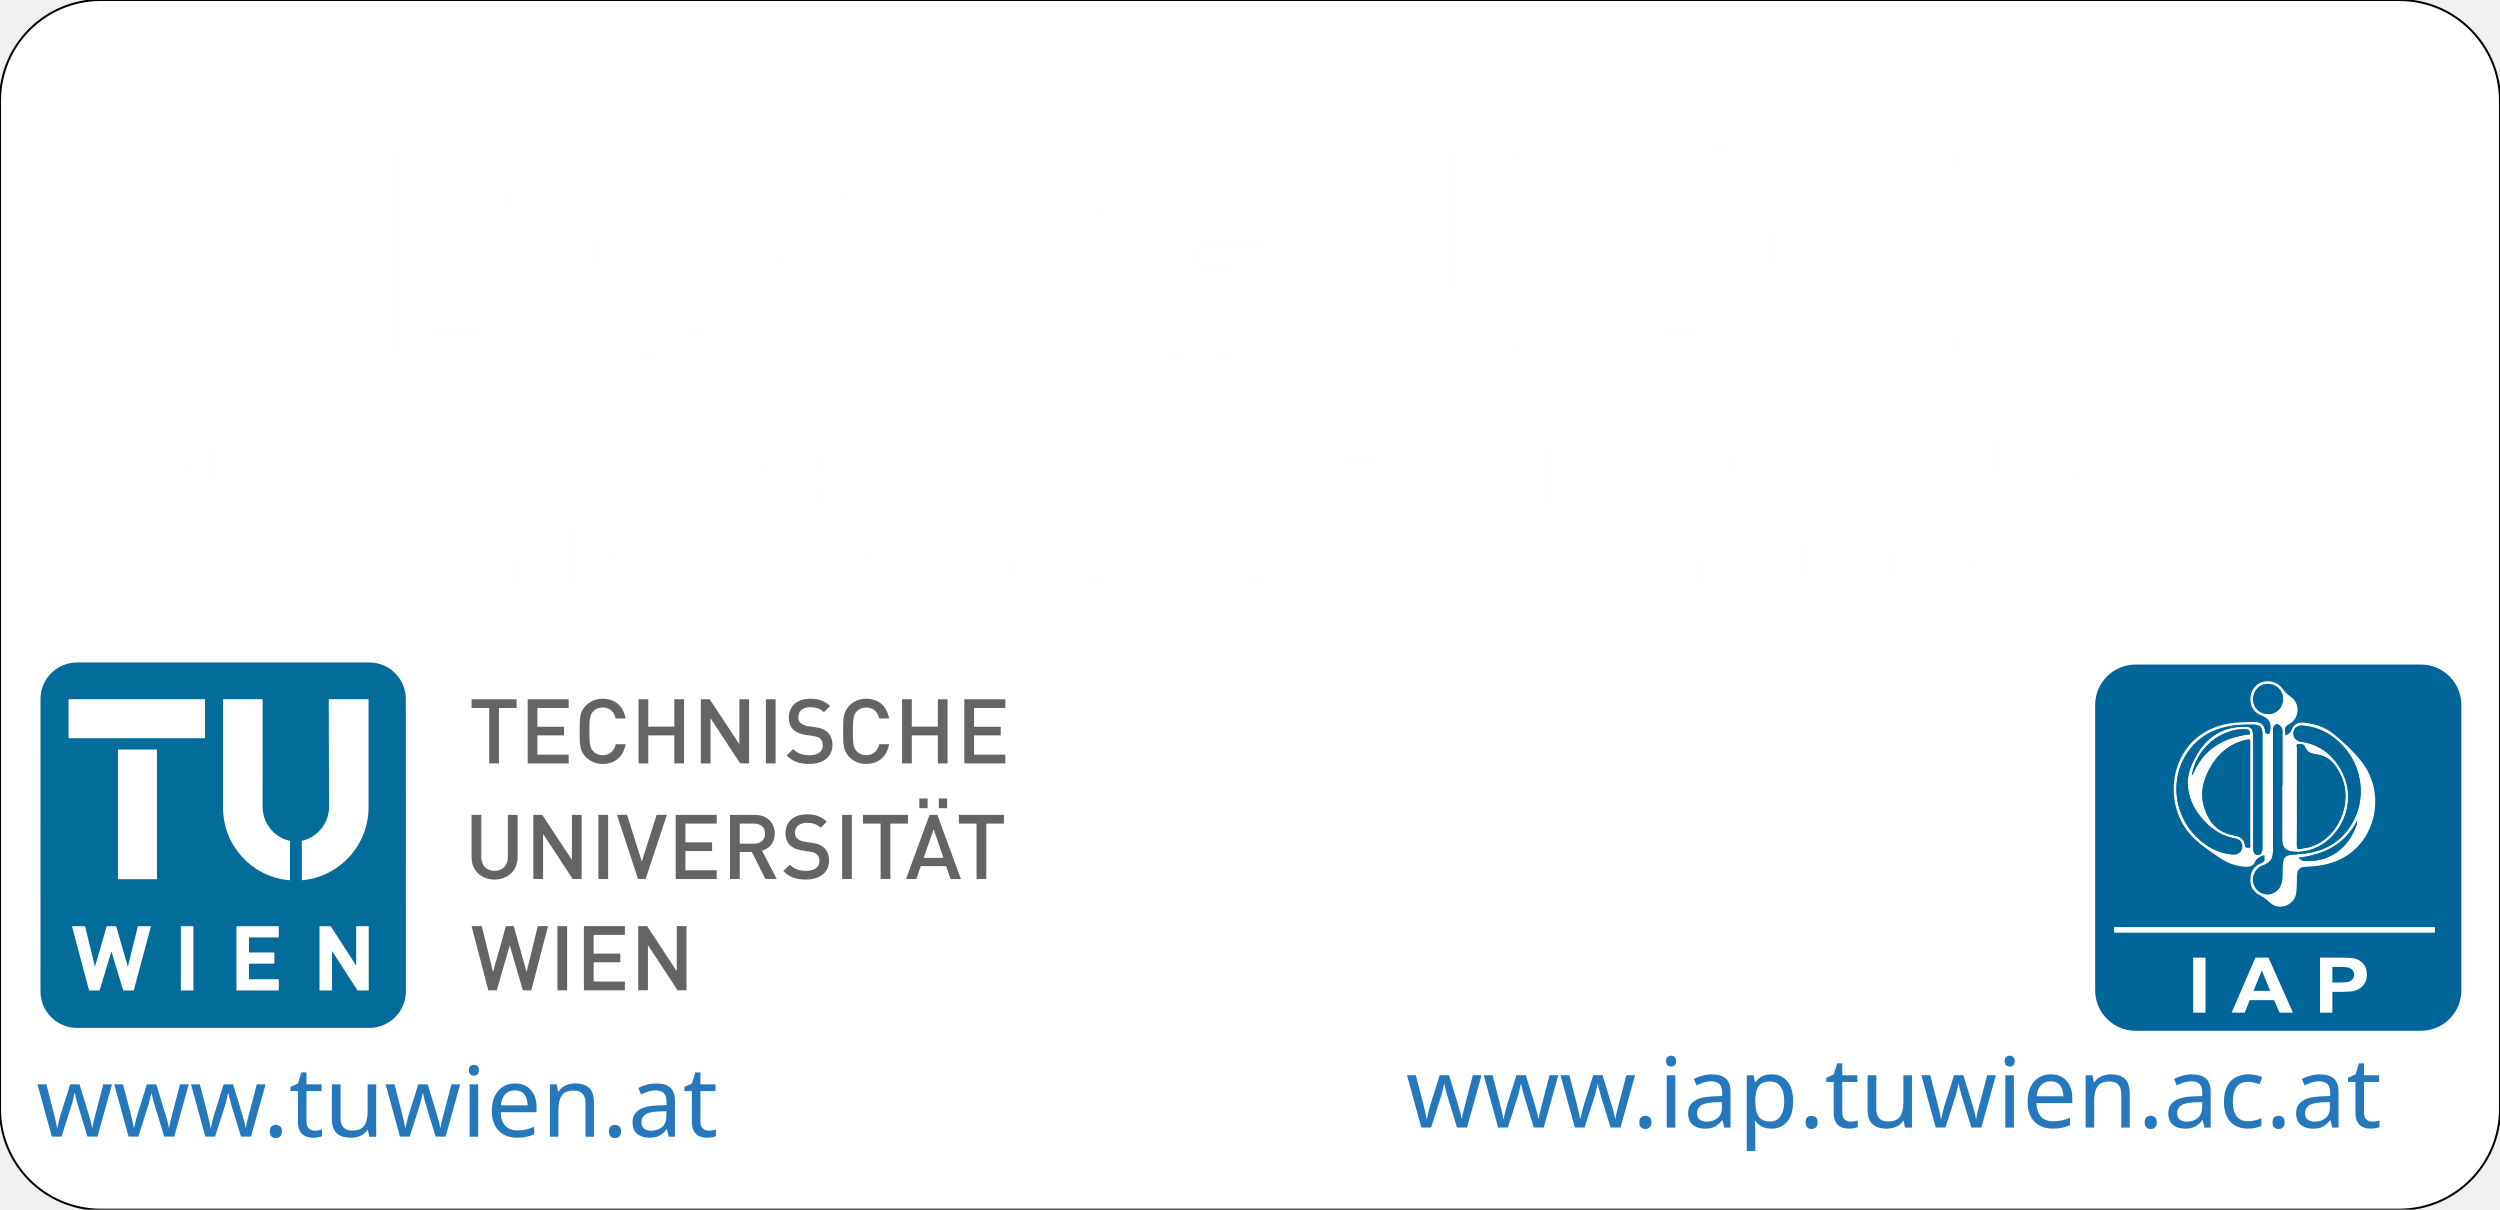
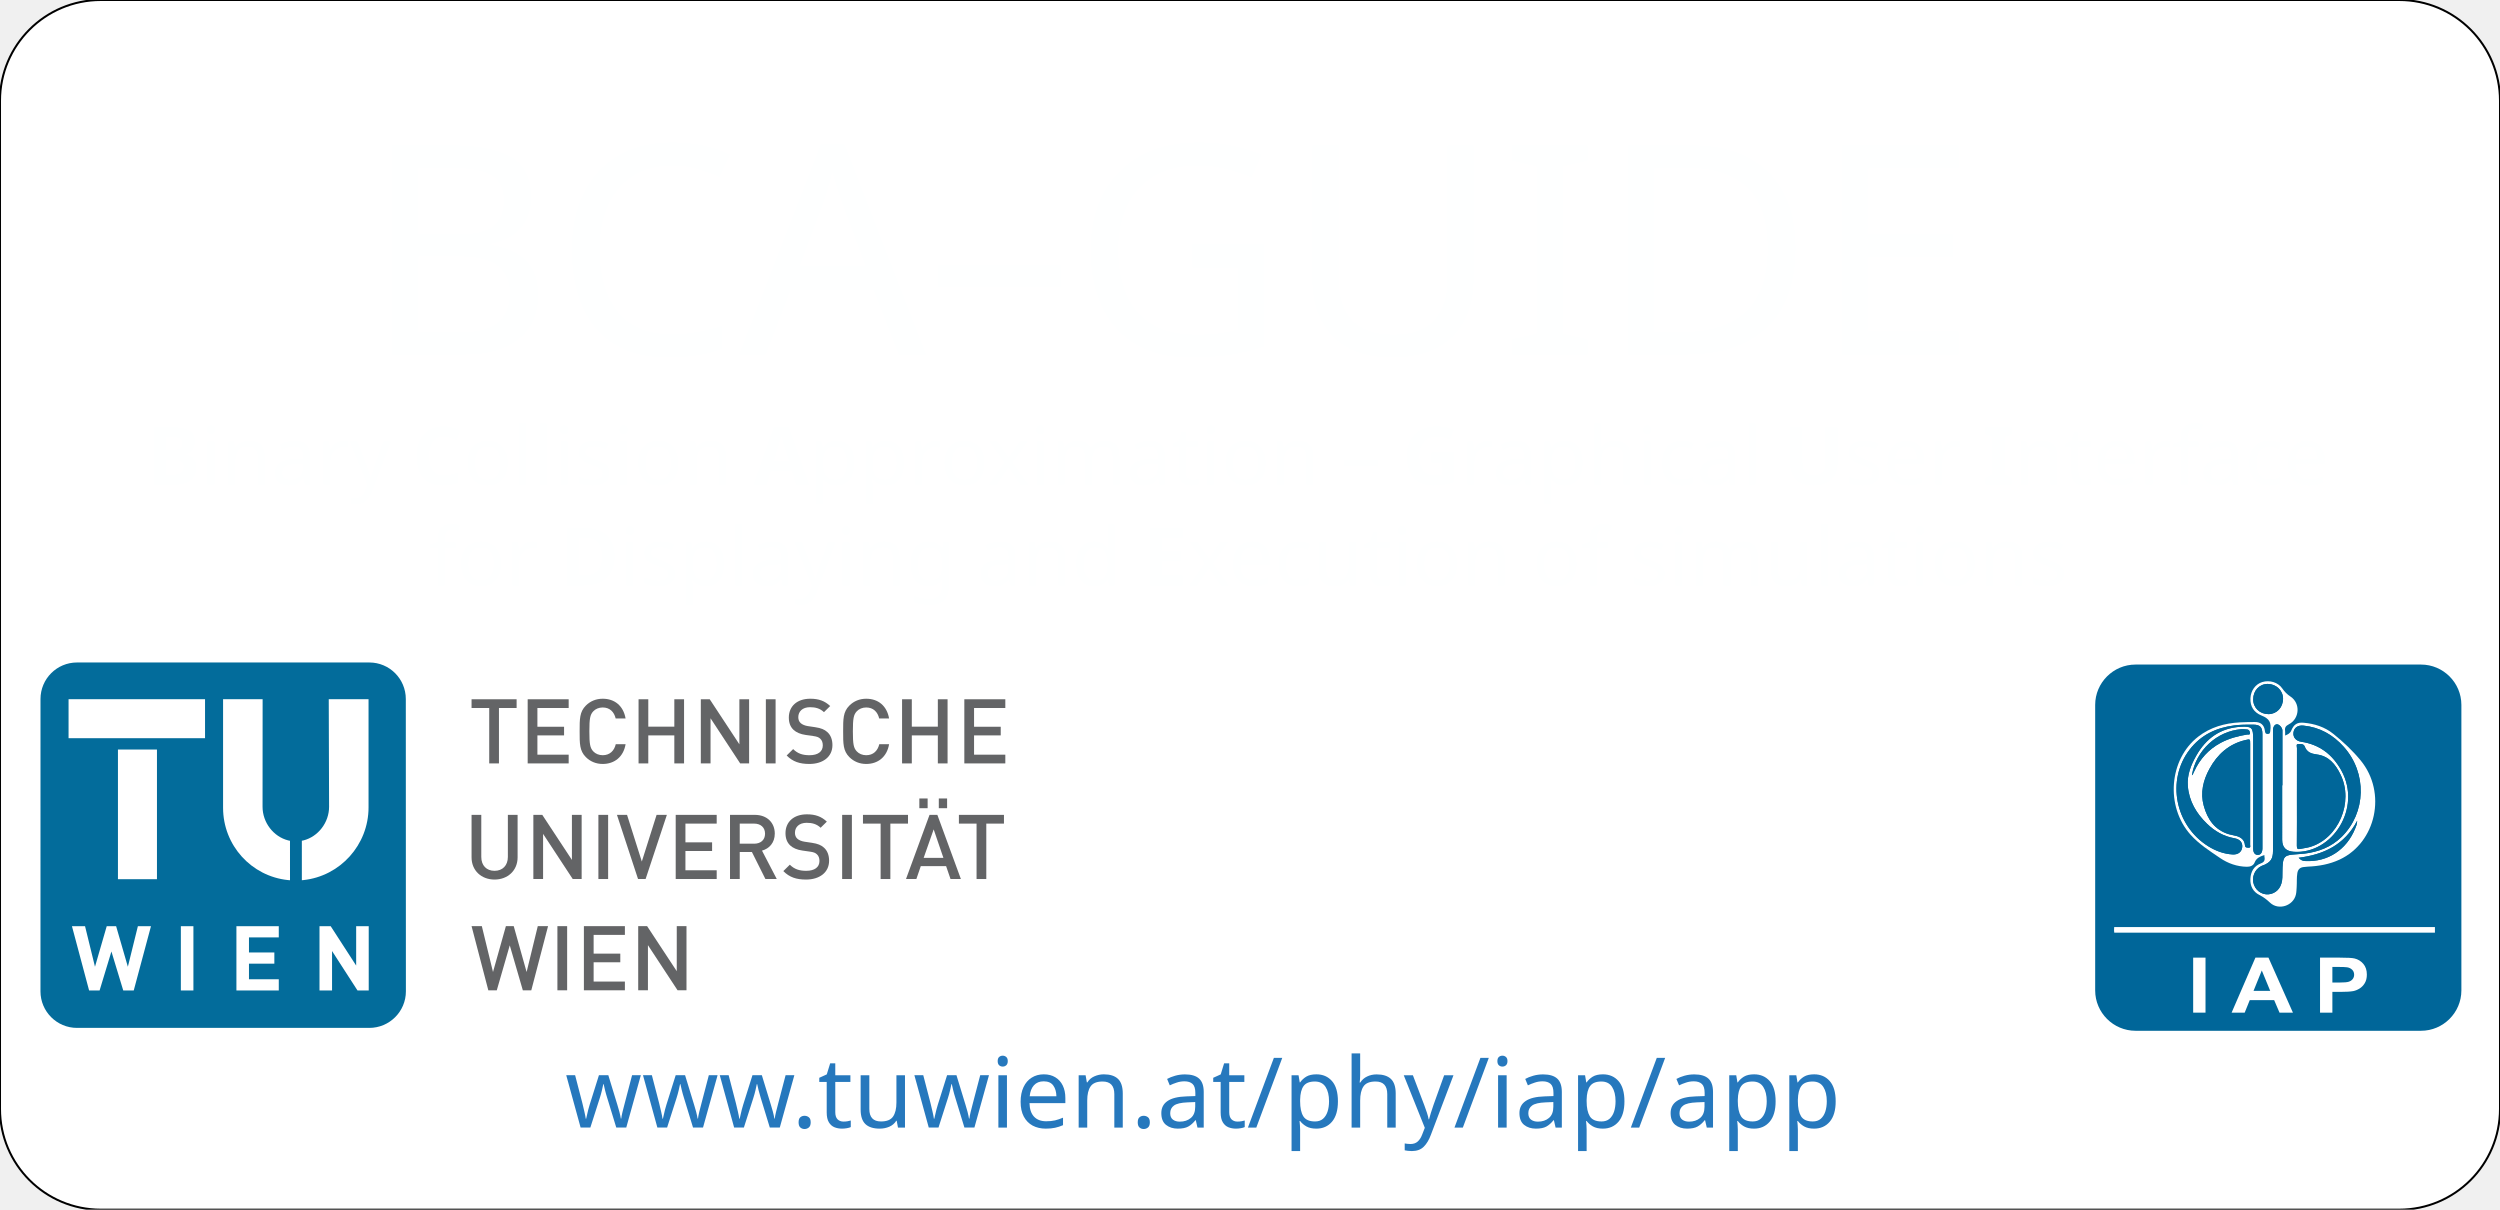
<svg xmlns="http://www.w3.org/2000/svg" xmlns:xlink="http://www.w3.org/1999/xlink" width="826.667" height="400" viewBox="0 0 218.722 105.833" version="1.1" id="svg5">
  <defs id="defs2">
    <rect x="-18.767" y="229.622" width="971.477" height="454.828" id="rect6992" />
    <rect x="769.454" y="592.822" width="22.699" height="110.199" id="rect19443" />
    <rect x="715.361" y="462.556" width="99.356" height="136.89" id="rect14781" />
    <linearGradient x1="0" y1="0" x2="1" y2="0" gradientUnits="userSpaceOnUse" gradientTransform="matrix(6.217606,316.5327,316.5327,-6.217606,307.058,0.2242669)" spreadMethod="pad" id="linearGradient852">
      <stop style="stop-opacity:1;stop-color:#ffffff" offset="0" id="stop844" />
      <stop style="stop-opacity:1;stop-color:#ffffff" offset="0.217" id="stop846" />
      <stop style="stop-opacity:1;stop-color:#006699" offset="0.778" id="stop848" />
      <stop style="stop-opacity:1;stop-color:#006699" offset="1" id="stop850" />
    </linearGradient>
    <clipPath clipPathUnits="userSpaceOnUse" id="clipPath862">
      <path d="M 0,300 H 620 V 0 H 0 Z" id="path860" />
    </clipPath>
    <clipPath clipPathUnits="userSpaceOnUse" id="clipPath876">
      <path d="m 10,44.974 h 255.642 v 90.821 H 10 Z" id="path874" />
    </clipPath>
    <clipPath clipPathUnits="userSpaceOnUse" id="clipPath984">
      <path d="m 264.59,44.369 h 90.82 v 90.82 h -90.82 z" id="path982" />
    </clipPath>
    <clipPath clipPathUnits="userSpaceOnUse" id="clipPath1082">
      <path d="m 389.312,46.545 h 220.687 v 87.072 H 389.312 Z" id="path1080" />
    </clipPath>
    <linearGradient xlink:href="#linearGradient852" id="linearGradient74793" gradientUnits="userSpaceOnUse" x1="312.927" y1="0.708" x2="312.927" y2="205.619" />
    <linearGradient xlink:href="#linearGradient852" id="linearGradient12729" gradientUnits="userSpaceOnUse" x1="312.927" y1="0.708" x2="312.927" y2="205.619" />
    <linearGradient xlink:href="#linearGradient852" id="linearGradient12731" gradientUnits="userSpaceOnUse" x1="312.927" y1="0.708" x2="312.927" y2="205.619" />
    <linearGradient xlink:href="#linearGradient852" id="linearGradient12733" gradientUnits="userSpaceOnUse" x1="312.927" y1="0.708" x2="312.927" y2="205.619" />
    <linearGradient xlink:href="#linearGradient852" id="linearGradient12735" gradientUnits="userSpaceOnUse" x1="312.927" y1="0.708" x2="312.927" y2="205.619" />
  </defs>
  <g id="layer1">
    <g id="g830" transform="matrix(0.3527778,0,0,-0.3527778,4.5474805e-5,105.8333)">
      <g id="g832" style="opacity:1;fill:url(#linearGradient74793);fill-opacity:1;stroke-width:1.001;stroke-miterlimit:4;stroke-dasharray:none">
        <g id="g834" style="fill:url(#linearGradient12735);fill-opacity:1;stroke-width:1.001;stroke-miterlimit:4;stroke-dasharray:none">
          <g id="g840" style="fill:url(#linearGradient12733);fill-opacity:1;stroke-width:1.001;stroke-miterlimit:4;stroke-dasharray:none">
            <g id="g842" style="fill:url(#linearGradient12731);fill-opacity:1;stroke-width:1.001;stroke-miterlimit:4;stroke-dasharray:none">
              <path d="M 25,300 C 11.193,300 0,288.807 0,275 V 275 25 C 0,11.193 11.193,0 25,0 v 0 h 570 c 13.807,0 25,11.193 25,25 v 0 250 c 0,13.807 -11.193,25 -25,25 v 0 z" style="fill:url(#linearGradient12729);fill-opacity:1;stroke:none;stroke-width:1.001;stroke-miterlimit:4;stroke-dasharray:none" id="path854" />
            </g>
          </g>
        </g>
      </g>
      <g id="g856">
        <g id="g858" clip-path="url(#clipPath862)">
          <g id="g864" transform="translate(595)">
            <path d="m 0,0 h -570 c -13.807,0 -25,11.193 -25,25 v 250 c 0,13.807 11.193,25 25,25 H 0 c 13.807,0 25,-11.193 25,-25 V 25 C 25,11.193 13.807,0 0,0 Z" style="fill:none;stroke:#000000;stroke-width:0.5;stroke-linecap:butt;stroke-linejoin:miter;stroke-miterlimit:10;stroke-dasharray:none;stroke-opacity:1" id="path866" />
          </g>
          <path d="M 96,52 H 14 v 82 h 82 z" style="fill:#ffffff;fill-opacity:1;fill-rule:nonzero;stroke:none" id="path868" />
        </g>
      </g>
      <g id="g870">
        <g id="g872" clip-path="url(#clipPath876)">
          <g id="g878" transform="translate(248.9807,95.7456)">
            <path d="M 0,0 V 2.168 H -11.173 V 0 h 4.379 V -13.742 H -4.38 V 0 Z" style="fill:#636466;fill-opacity:1;fill-rule:evenodd;stroke:none" id="path880" />
          </g>
          <g id="g882" transform="translate(238.2977,82.0042)">
            <path d="M 0,0 -5.831,15.909 H -7.775 L -13.608,0 h 2.571 l 1.094,3.195 h 6.279 L -2.57,0 Z m -4.334,5.251 h -4.893 l 2.479,7.061 z" style="fill:#636466;fill-opacity:1;fill-rule:evenodd;stroke:none" id="path884" />
          </g>
          <g id="g886" transform="translate(225.1858,95.7456)">
            <path d="M 0,0 V 2.168 H -11.172 V 0 h 4.38 v -13.742 h 2.414 V 0 Z" style="fill:#636466;fill-opacity:1;fill-rule:evenodd;stroke:none" id="path888" />
          </g>
          <path d="m 211.268,97.913 h -2.414 V 82.004 h 2.414 z" style="fill:#636466;fill-opacity:1;fill-rule:evenodd;stroke:none" id="path890" />
          <g id="g892" transform="translate(205.6151,86.5402)">
            <path d="m 0,0 c 0,1.363 -0.424,2.502 -1.295,3.262 -0.67,0.604 -1.497,0.96 -2.971,1.184 l -1.81,0.268 c -0.738,0.112 -1.386,0.38 -1.789,0.738 -0.424,0.38 -0.602,0.893 -0.602,1.475 0,1.407 1.027,2.479 2.904,2.479 1.341,0 2.481,-0.29 3.463,-1.228 l 1.541,1.518 c -1.362,1.274 -2.836,1.811 -4.936,1.811 -3.307,0 -5.318,-1.899 -5.318,-4.67 0,-1.296 0.38,-2.301 1.161,-3.039 0.693,-0.648 1.721,-1.095 3.017,-1.274 l 1.876,-0.268 c 0.939,-0.133 1.341,-0.29 1.744,-0.669 0.424,-0.38 0.626,-0.961 0.626,-1.654 0,-1.542 -1.208,-2.435 -3.285,-2.435 -1.631,0 -2.905,0.357 -4.066,1.519 l -1.609,-1.587 c 1.519,-1.541 3.239,-2.1 5.63,-2.1 C -2.389,-4.67 0,-2.927 0,0" style="fill:#636466;fill-opacity:1;fill-rule:evenodd;stroke:none" id="path894" />
          </g>
          <g id="g896" transform="translate(192.6375,82.0042)">
            <path d="m 0,0 -3.664,7.039 c 1.788,0.491 3.173,1.943 3.173,4.222 0,2.704 -1.922,4.648 -4.938,4.648 h -6.167 V 0 h 2.413 v 6.703 h 3.016 L -2.815,0 Z m -2.905,11.239 c 0,-1.564 -1.094,-2.48 -2.703,-2.48 h -3.575 v 4.983 h 3.575 c 1.609,0 2.703,-0.939 2.703,-2.503" style="fill:#636466;fill-opacity:1;fill-rule:evenodd;stroke:none" id="path898" />
          </g>
          <g id="g900" transform="translate(177.739,82.0042)">
            <path d="m 0,0 v 2.168 h -7.753 v 4.781 h 6.614 v 2.145 h -6.614 v 4.648 H 0 v 2.167 H -10.165 V 0 Z" style="fill:#636466;fill-opacity:1;fill-rule:evenodd;stroke:none" id="path902" />
          </g>
          <g id="g904" transform="translate(165.3834,97.9133)">
            <path d="M 0,0 H -2.548 L -6.212,-11.574 -9.876,0 h -2.503 l 5.229,-15.909 h 1.877 z" style="fill:#636466;fill-opacity:1;fill-rule:evenodd;stroke:none" id="path906" />
          </g>
          <path d="m 150.816,97.913 h -2.413 V 82.004 h 2.413 z" style="fill:#636466;fill-opacity:1;fill-rule:evenodd;stroke:none" id="path908" />
          <g id="g910" transform="translate(144.2481,82.0042)">
            <path d="M 0,0 V 15.909 H -2.413 V 4.737 l -7.351,11.172 h -2.212 V 0 h 2.413 V 11.194 L -2.212,0 Z" style="fill:#636466;fill-opacity:1;fill-rule:evenodd;stroke:none" id="path912" />
          </g>
          <g id="g914" transform="translate(128.3648,87.3671)">
            <path d="M 0,0 V 10.546 H -2.414 V 0.111 c 0,-2.122 -1.318,-3.441 -3.306,-3.441 -1.989,0 -3.285,1.319 -3.285,3.441 v 10.435 h -2.413 V 0 c 0,-3.285 2.458,-5.497 5.698,-5.497 C -2.481,-5.497 0,-3.285 0,0" style="fill:#636466;fill-opacity:1;fill-rule:evenodd;stroke:none" id="path916" />
          </g>
          <path d="m 230.052,101.979 h -2.055 v -2.413 h 2.055 z" style="fill:#636466;fill-opacity:1;fill-rule:evenodd;stroke:none" id="path918" />
          <path d="m 234.879,101.979 h -2.056 v -2.413 h 2.056 z" style="fill:#636466;fill-opacity:1;fill-rule:evenodd;stroke:none" id="path920" />
          <g id="g922" transform="translate(234.9969,110.6733)">
            <path d="M 0,0 V 15.909 H -2.413 V 9.116 H -8.87 v 6.793 h -2.414 V 0 h 2.414 v 6.949 h 6.457 V 0 Z" style="fill:#636466;fill-opacity:1;fill-rule:evenodd;stroke:none" id="path924" />
          </g>
          <g id="g926" transform="translate(220.4949,115.4324)">
            <path d="m 0,0 h -2.435 c -0.38,-1.608 -1.475,-2.725 -3.239,-2.725 -0.939,0 -1.789,0.356 -2.346,0.96 -0.783,0.849 -0.962,1.765 -0.962,4.96 0,3.195 0.179,4.111 0.962,4.961 0.557,0.603 1.407,0.96 2.346,0.96 1.764,0 2.837,-1.117 3.217,-2.726 H 0 c -0.557,3.173 -2.748,4.893 -5.674,4.893 -1.654,0 -3.084,-0.603 -4.179,-1.698 -1.564,-1.564 -1.542,-3.329 -1.542,-6.39 0,-3.061 -0.022,-4.826 1.542,-6.39 1.095,-1.095 2.525,-1.698 4.179,-1.698 2.881,0 5.138,1.72 5.674,4.893" style="fill:#636466;fill-opacity:1;fill-rule:evenodd;stroke:none" id="path928" />
          </g>
          <g id="g930" transform="translate(206.4432,115.2089)">
            <path d="m 0,0 c 0,1.363 -0.424,2.502 -1.296,3.262 -0.67,0.604 -1.497,0.961 -2.972,1.184 l -1.809,0.268 c -0.737,0.112 -1.386,0.38 -1.788,0.738 -0.424,0.38 -0.603,0.893 -0.603,1.475 0,1.407 1.028,2.479 2.904,2.479 1.342,0 2.481,-0.29 3.464,-1.228 l 1.542,1.519 c -1.364,1.274 -2.836,1.81 -4.938,1.81 -3.307,0 -5.318,-1.899 -5.318,-4.67 0,-1.295 0.379,-2.301 1.162,-3.039 0.692,-0.648 1.72,-1.094 3.017,-1.274 l 1.876,-0.267 c 0.939,-0.134 1.34,-0.291 1.743,-0.67 0.425,-0.38 0.625,-0.961 0.625,-1.654 0,-1.542 -1.206,-2.435 -3.284,-2.435 -1.631,0 -2.905,0.357 -4.067,1.519 L -11.35,-2.57 c 1.518,-1.541 3.24,-2.1 5.63,-2.1 C -2.391,-4.67 0,-2.927 0,0" style="fill:#636466;fill-opacity:1;fill-rule:evenodd;stroke:none" id="path932" />
          </g>
          <path d="m 192.346,126.582 h -2.413 v -15.909 h 2.413 z" style="fill:#636466;fill-opacity:1;fill-rule:evenodd;stroke:none" id="path934" />
          <g id="g936" transform="translate(185.7783,110.6733)">
            <path d="M 0,0 V 15.909 H -2.413 V 4.737 l -7.352,11.172 h -2.211 V 0 h 2.412 V 11.194 L -2.212,0 Z" style="fill:#636466;fill-opacity:1;fill-rule:evenodd;stroke:none" id="path938" />
          </g>
          <g id="g940" transform="translate(169.6458,110.6733)">
            <path d="M 0,0 V 15.909 H -2.413 V 9.116 H -8.87 v 6.793 h -2.413 V 0 h 2.413 v 6.949 h 6.457 V 0 Z" style="fill:#636466;fill-opacity:1;fill-rule:evenodd;stroke:none" id="path942" />
          </g>
          <g id="g944" transform="translate(155.1449,115.4324)">
            <path d="m 0,0 h -2.436 c -0.379,-1.608 -1.474,-2.725 -3.239,-2.725 -0.938,0 -1.788,0.356 -2.346,0.96 -0.783,0.849 -0.961,1.765 -0.961,4.96 0,3.195 0.178,4.111 0.961,4.961 0.558,0.603 1.408,0.96 2.346,0.96 1.765,0 2.837,-1.117 3.217,-2.726 H 0 c -0.559,3.173 -2.748,4.893 -5.675,4.893 -1.654,0 -3.084,-0.603 -4.178,-1.698 -1.565,-1.564 -1.542,-3.329 -1.542,-6.39 0,-3.061 -0.023,-4.826 1.542,-6.39 1.094,-1.095 2.524,-1.698 4.178,-1.698 2.882,0 5.139,1.72 5.675,4.893" style="fill:#636466;fill-opacity:1;fill-rule:evenodd;stroke:none" id="path946" />
          </g>
          <g id="g948" transform="translate(141.0291,110.6733)">
            <path d="m 0,0 v 2.168 h -7.754 v 4.781 h 6.614 v 2.144 h -6.614 v 4.648 H 0 v 2.168 H -10.166 V 0 Z" style="fill:#636466;fill-opacity:1;fill-rule:evenodd;stroke:none" id="path950" />
          </g>
          <g id="g952" transform="translate(128.1186,124.4144)">
            <path d="M 0,0 V 2.168 H -11.172 V 0 h 4.38 v -13.741 h 2.413 V 0 Z" style="fill:#636466;fill-opacity:1;fill-rule:evenodd;stroke:none" id="path954" />
          </g>
          <g id="g956" transform="translate(249.3186,110.6733)">
            <path d="m 0,0 v 2.168 h -7.752 v 4.781 h 6.613 v 2.144 h -6.613 v 4.648 H 0 v 2.168 H -10.165 V 0 Z" style="fill:#636466;fill-opacity:1;fill-rule:evenodd;stroke:none" id="path958" />
          </g>
          <g id="g960" transform="translate(135.9169,70.3152)">
            <path d="M 0,0 H -2.548 L -5.318,-11.373 -8.513,0 h -1.944 L -13.652,-11.373 -16.423,0 h -2.547 l 4.156,-15.909 h 2.1 l 3.218,11.149 3.24,-11.149 h 2.1 z" style="fill:#636466;fill-opacity:1;fill-rule:evenodd;stroke:none" id="path962" />
          </g>
          <g id="g964" transform="translate(170.2491,54.4063)">
            <path d="M 0,0 V 15.909 H -2.413 V 4.737 l -7.35,11.172 h -2.212 V 0 h 2.413 V 11.194 L -2.211,0 Z" style="fill:#636466;fill-opacity:1;fill-rule:evenodd;stroke:none" id="path966" />
          </g>
          <g id="g968" transform="translate(154.9727,54.4063)">
            <path d="m 0,0 v 2.167 h -7.754 v 4.782 h 6.614 v 2.145 h -6.614 v 4.647 H 0 v 2.168 H -10.167 V 0 Z" style="fill:#636466;fill-opacity:1;fill-rule:evenodd;stroke:none" id="path970" />
          </g>
          <path d="m 140.651,70.315 h -2.414 V 54.406 h 2.414 z" style="fill:#636466;fill-opacity:1;fill-rule:evenodd;stroke:none" id="path972" />
          <g id="g974" transform="translate(91.5976,135.7042)">
            <path d="m 0,0 c 5.002,0 9.044,-4.059 9.044,-9.067 l 0.019,-72.49 c 0,-5.007 -4.074,-9.066 -9.075,-9.066 h -72.486 c -5.002,0 -9.063,4.059 -9.063,9.066 l 0.006,72.49 c 0,5.008 4.049,9.067 9.05,9.067 z m -62.347,-21.594 h 9.676 v -32.155 h -9.676 z m -12.247,12.491 h 33.845 v -9.676 h -33.845 z m 20.439,-56.295 h -3.248 l -2.486,-10.058 -2.912,10.058 h -2.329 l -2.913,-10.058 -2.464,10.058 h -3.248 l 4.256,-15.949 h 2.599 l 2.934,9.677 2.935,-9.677 h 2.598 z m 54,-15.949 v 15.949 h -3.114 v -9.766 l -6.317,9.766 h -2.777 v -15.949 h 3.113 v 9.789 l 6.317,-9.789 z m -22.306,0 v 2.778 h -7.392 v 3.875 h 6.294 v 2.778 h -6.294 v 3.74 h 7.392 v 2.778 h -10.506 v -15.949 z m -21.171,15.949 h -3.114 v -15.949 h 3.114 z m 23.954,11.393 -0.511,0.043 c -9.072,0.947 -16.086,8.612 -16.086,17.934 v 26.925 h 9.807 l -0.016,-26.686 c 0,-3.903 2.714,-7.412 6.355,-8.336 0.16,-0.039 0.284,-0.064 0.448,-0.093 z m 2.937,9.801 c 0.147,0.027 0.256,0.044 0.4,0.079 3.642,0.924 6.356,4.433 6.356,8.336 l -0.083,26.686 h 9.869 v -26.826 c 0.01,-9.323 -7.07,-17.075 -16.142,-18.034 l -0.398,-0.041 z" style="fill:#036c9b;fill-opacity:1;fill-rule:evenodd;stroke:none" id="path976" />
          </g>
        </g>
      </g>
      <g id="g978" transform="translate(255.0128)">
        <g id="g980" clip-path="url(#clipPath984)">
          <g id="g986" transform="translate(345.4078,44.3687)">
            <path d="m 0,0 h -70.815 c -5.502,0 -10.003,4.501 -10.003,10.002 v 70.816 c 0,5.501 4.501,10.002 10.003,10.002 H 0 c 5.501,0 10.002,-4.501 10.002,-10.002 V 10.002 C 10.002,4.501 5.501,0 0,0" style="fill:#006699;fill-opacity:1;fill-rule:nonzero;stroke:none" id="path988" />
          </g>
          <g id="g990" transform="translate(348.8484,70.0953)">
            <path d="m 0,0 v -1.4 h -79.527 c -0.02,0.211 -0.051,0.401 -0.053,0.593 -0.001,0.248 0.021,0.498 0.037,0.807 z" style="fill:#ffffff;fill-opacity:1;fill-rule:nonzero;stroke:none" id="path992" />
          </g>
          <path d="m 288.892,62.507 h 3.061 V 48.865 h -3.061 z" style="fill:#ffffff;fill-opacity:1;fill-rule:nonzero;stroke:none" id="path994" />
          <g id="g996" transform="translate(307.9992,54.2623)">
            <path d="M 0,0 -2.088,5.062 -4.136,0 Z M 5.635,-5.397 H 2.306 L 0.982,-2.299 H -5.076 L -6.328,-5.397 H -9.574 L -3.67,8.245 h 3.236 z" style="fill:#ffffff;fill-opacity:1;fill-rule:nonzero;stroke:none" id="path998" />
          </g>
          <g id="g1000" transform="translate(323.4156,60.1994)">
            <path d="m 0,0 v -3.871 h 1.675 c 1.206,0 2.013,0.071 2.419,0.214 0.407,0.143 0.726,0.366 0.957,0.67 0.231,0.304 0.346,0.657 0.346,1.061 0,0.496 -0.162,0.905 -0.486,1.228 -0.324,0.323 -0.734,0.524 -1.23,0.605 C 3.316,-0.031 2.581,0 1.478,0 Z M -3.061,-11.334 V 2.308 H 1.85 C 3.712,2.308 4.925,2.24 5.49,2.103 6.359,1.898 7.086,1.453 7.672,0.767 8.258,0.082 8.551,-0.803 8.551,-1.889 8.551,-2.727 8.382,-3.431 8.044,-4.001 7.706,-4.572 7.277,-5.02 6.757,-5.346 6.236,-5.672 5.707,-5.887 5.17,-5.993 4.439,-6.123 3.381,-6.188 1.995,-6.188 H 0 v -5.146 z" style="fill:#ffffff;fill-opacity:1;fill-rule:nonzero;stroke:none" id="path1002" />
          </g>
          <g id="g1004" transform="translate(306.41,87.9026)">
            <path d="m 0,0 c -0.963,-0.33 -1.839,-0.696 -2.27,-1.792 -0.309,-0.786 -1.087,-1.086 -1.948,-1.069 -2.431,0.045 -4.649,0.823 -6.628,2.172 -2.573,1.753 -5.218,3.428 -7.326,5.785 -6.247,6.984 -5.35,18.685 1.894,24.303 3.038,2.356 6.568,3.347 10.346,3.554 1.233,0.067 2.469,0.076 3.704,0.086 1.461,0.011 2.319,-0.732 2.498,-2.175 0.058,-0.464 0.113,-0.797 0.715,-0.792 0.604,0.004 0.57,0.394 0.624,0.786 0.291,2.094 -0.228,3.003 -2.176,3.79 -1.896,0.767 -2.838,2.238 -2.747,4.288 0.085,1.911 1.254,3.505 2.946,4.018 1.809,0.549 3.92,-0.069 4.961,-1.604 0.564,-0.833 1.212,-1.458 2.05,-2.019 2.49,-1.664 2.25,-5.471 -0.431,-6.862 -0.748,-0.387 -1.052,-0.785 -0.934,-1.587 0.053,-0.358 0.009,-0.731 0.009,-1.197 0.683,0.264 1.243,0.561 1.52,1.225 0.639,1.534 1.448,2.099 3.093,1.949 2.704,-0.245 5.235,-1.051 7.374,-2.785 2.45,-1.985 4.757,-4.133 6.76,-6.582 C 30.542,15.538 27.895,3.158 18.786,-1.086 16.278,-2.254 13.609,-2.718 10.866,-2.832 10.503,-2.847 10.139,-2.89 9.779,-2.941 8.914,-3.063 8.457,-3.576 8.316,-4.436 8.126,-5.585 8.23,-6.743 8.151,-7.894 8.108,-8.512 8.1,-9.142 7.964,-9.741 c -0.641,-2.826 -4.322,-4.012 -6.421,-2.022 -0.803,0.762 -1.619,1.389 -2.616,1.893 -1.58,0.797 -2.345,2.214 -2.256,4.02 0.09,1.823 0.906,3.21 2.648,3.849 0.993,0.364 0.958,1.026 0.83,1.817 0.019,0.047 0.039,0.095 0.058,0.142 C 0.138,-0.028 0.069,-0.014 0,0" style="fill:#ffffff;fill-opacity:1;fill-rule:nonzero;stroke:none" id="path1006" />
          </g>
          <g id="g1008" transform="translate(310.9661,105.2305)">
            <path d="m 0,0 h 0.06 c 0,4.539 -0.001,9.077 0.001,13.616 0,0.637 -0.733,1.5 -1.308,1.53 -0.563,0.03 -0.994,-0.557 -1.028,-1.41 -0.009,-0.225 -0.002,-0.451 -0.002,-0.677 0,-9.782 0.001,-19.564 0,-29.347 0,-1.9 -0.59,-2.781 -2.327,-3.495 -0.182,-0.075 -0.372,-0.129 -0.549,-0.214 -1.694,-0.814 -2.518,-2.886 -1.853,-4.649 0.673,-1.79 2.486,-2.755 4.255,-2.266 1.701,0.469 2.721,1.939 2.798,4.06 0.041,1.127 -0.004,2.26 0.105,3.378 0.161,1.659 0.607,2.088 2.252,2.286 1.03,0.125 2.074,0.127 3.103,0.255 3.484,0.432 6.647,1.626 9.204,4.126 6.147,6.012 6.393,15.868 0.543,22.387 -2.668,2.973 -5.952,4.842 -9.972,5.243 -1.445,0.144 -2.365,-0.558 -2.491,-1.786 -0.117,-1.138 0.638,-2.029 1.943,-2.223 4.536,-0.675 7.782,-3.198 9.952,-7.14 5.157,-9.372 -2.29,-20.756 -11.763,-20.152 -1.912,0.122 -2.92,1.051 -2.922,2.95 C -0.003,-9.019 0,-4.509 0,0" style="fill:#086a9c;fill-opacity:1;fill-rule:nonzero;stroke:none" id="path1010" />
          </g>
          <g id="g1012" transform="translate(314.62,102.4145)">
            <path d="m 0,0 c 0,-4.059 0.021,-8.119 -0.019,-12.178 -0.007,-0.76 0.231,-0.913 0.901,-0.76 0.764,0.175 1.557,0.243 2.307,0.461 7.119,2.071 10.967,11.135 7.635,17.957 C 9.589,8.009 7.946,10.086 4.935,10.481 3.573,10.66 2.465,11.018 1.923,12.484 1.668,13.175 0.783,13.105 0.194,13.043 -0.227,12.998 0.014,12.364 0.012,12.008 -0.007,8.005 0,4.003 0,0" style="fill:#086a9c;fill-opacity:1;fill-rule:nonzero;stroke:none" id="path1014" />
          </g>
          <g id="g1016" transform="translate(303.0321,103.1111)">
            <path d="m 0,0 c 0,4.143 0,8.285 0,12.428 0,1.2 -0.014,1.205 -1.156,0.936 -4.096,-0.966 -6.956,-3.501 -8.934,-7.127 -1.574,-2.884 -2.321,-5.942 -1.425,-9.188 0.921,-3.338 2.718,-5.987 6.233,-7.047 0.643,-0.194 1.321,-0.269 1.964,-0.46 1.108,-0.328 1.913,-1.015 2.01,-2.224 0.057,-0.712 0.513,-0.631 0.93,-0.65 0.59,-0.026 0.366,0.466 0.367,0.735 C 0.004,-8.398 0,-4.199 0,0" style="fill:#086a9c;fill-opacity:1;fill-rule:nonzero;stroke:none" id="path1018" />
          </g>
          <g id="g1020" transform="translate(306.0669,103.83)">
            <path d="m 0,0 c 0,4.708 0.008,9.416 -0.004,14.124 -0.005,1.759 -0.595,2.329 -2.335,2.336 -1.544,0.005 -3.086,0.004 -4.625,-0.19 -4.475,-0.564 -8.286,-2.358 -11.09,-6.011 -5.806,-7.562 -3.636,-18.812 4.613,-23.959 1.864,-1.163 3.873,-1.915 6.078,-2.037 1.366,-0.075 2.261,0.668 2.361,1.862 0.092,1.084 -0.559,1.914 -1.93,2.154 -2.675,0.47 -4.908,1.758 -6.818,3.611 -2.636,2.556 -4.445,5.584 -4.746,9.339 -0.22,2.751 0.761,5.204 2.08,7.532 2.444,4.316 6.036,6.89 11.077,7.169 2.702,0.151 3.044,-0.204 3.044,-2.966 0,-9.077 0,-18.155 0.002,-27.233 0,-0.999 0.409,-1.559 1.127,-1.576 0.711,-0.017 1.139,0.552 1.165,1.552 C 0.004,-14.096 0,-13.898 0,-13.701 V 0" style="fill:#086a9c;fill-opacity:1;fill-rule:nonzero;stroke:none" id="path1022" />
          </g>
          <g id="g1024" transform="translate(303.7727,126.5484)">
            <path d="M 0,0 C 0,-2.084 1.649,-3.666 3.808,-3.653 5.87,-3.641 7.431,-1.966 7.412,0.215 7.394,2.216 5.71,3.825 3.621,3.836 1.557,3.848 0,2.199 0,0" style="fill:#086a9c;fill-opacity:1;fill-rule:nonzero;stroke:none" id="path1026" />
          </g>
          <g id="g1028" transform="translate(288.5789,107.7563)">
            <path d="M 0,0 C 0.108,0.035 0.146,0.036 0.154,0.052 0.287,0.33 0.418,0.609 0.547,0.89 1.97,4.01 4.141,6.428 7.182,8.042 c 2.058,1.091 4.268,1.671 6.547,2.046 0.233,0.038 0.7,-0.167 0.667,0.358 -0.028,0.442 -0.186,0.843 -0.721,0.887 -0.472,0.038 -0.951,0.104 -1.42,0.068 C 6.183,10.932 0.993,6.111 0,0" style="fill:#086a9c;fill-opacity:1;fill-rule:nonzero;stroke:none" id="path1030" />
          </g>
          <g id="g1032" transform="translate(315.0475,87.2771)">
            <path d="m 0,0 c 0.634,-0.645 0.93,-0.78 1.728,-0.817 5.51,-0.262 10.162,2.791 12.305,8.088 0.212,0.522 0.475,1.04 0.486,1.916 C 11.365,3.158 6.187,0.775 0,0" style="fill:#086a9c;fill-opacity:1;fill-rule:nonzero;stroke:none" id="path1034" />
          </g>
          <g id="g1036" transform="translate(310.9661,105.2305)">
            <path d="m 0,0 c 0,-4.509 -0.003,-9.019 0.001,-13.528 0.002,-1.899 1.01,-2.828 2.922,-2.95 9.473,-0.604 16.92,10.78 11.763,20.152 -2.17,3.942 -5.416,6.465 -9.952,7.14 -1.305,0.194 -2.06,1.085 -1.943,2.223 0.126,1.228 1.046,1.93 2.491,1.786 4.02,-0.401 7.304,-2.27 9.972,-5.243 5.85,-6.519 5.604,-16.375 -0.543,-22.387 -2.557,-2.5 -5.72,-3.694 -9.204,-4.126 -1.029,-0.128 -2.073,-0.13 -3.103,-0.255 -1.645,-0.198 -2.091,-0.627 -2.252,-2.286 -0.109,-1.118 -0.064,-2.251 -0.105,-3.378 -0.077,-2.121 -1.097,-3.591 -2.798,-4.06 -1.769,-0.489 -3.582,0.476 -4.255,2.266 -0.665,1.763 0.159,3.835 1.853,4.649 0.177,0.085 0.367,0.139 0.549,0.214 1.737,0.714 2.327,1.595 2.327,3.495 0.001,9.783 0,19.565 0,29.347 0,0.226 -0.007,0.452 0.002,0.677 0.034,0.853 0.465,1.44 1.028,1.41 0.575,-0.03 1.308,-0.893 1.308,-1.53 C 0.059,9.077 0.06,4.539 0.06,0 Z" style="fill:#006699;fill-opacity:1;fill-rule:nonzero;stroke:none" id="path1038" />
          </g>
          <g id="g1040" transform="translate(314.62,102.4145)">
            <path d="m 0,0 c 0,4.003 -0.007,8.005 0.012,12.008 0.002,0.356 -0.239,0.99 0.182,1.035 0.589,0.062 1.474,0.132 1.729,-0.559 0.542,-1.466 1.65,-1.824 3.012,-2.003 3.011,-0.395 4.654,-2.472 5.889,-5.001 3.332,-6.822 -0.516,-15.886 -7.635,-17.957 -0.75,-0.218 -1.543,-0.286 -2.307,-0.461 -0.67,-0.153 -0.908,0 -0.901,0.76 C 0.021,-8.119 0,-4.059 0,0" style="fill:#006699;fill-opacity:1;fill-rule:nonzero;stroke:none" id="path1042" />
          </g>
          <g id="g1044" transform="translate(303.0321,103.1111)">
            <path d="m 0,0 c 0,-4.199 0.004,-8.398 -0.011,-12.597 -0.001,-0.269 0.223,-0.761 -0.367,-0.735 -0.417,0.019 -0.873,-0.062 -0.93,0.65 -0.097,1.209 -0.902,1.896 -2.01,2.224 -0.643,0.191 -1.321,0.266 -1.964,0.46 -3.515,1.06 -5.312,3.709 -6.233,7.047 -0.896,3.246 -0.149,6.304 1.425,9.188 1.978,3.626 4.838,6.161 8.934,7.127 C -0.014,13.633 0,13.628 0,12.428 0,8.285 0,4.143 0,0" style="fill:#006699;fill-opacity:1;fill-rule:nonzero;stroke:none" id="path1046" />
          </g>
          <g id="g1048" transform="translate(306.0671,103.83)">
            <path d="m 0,0 v -13.701 c 0,-0.197 0.004,-0.395 -0.001,-0.592 -0.026,-1 -0.455,-1.569 -1.165,-1.552 -0.718,0.017 -1.127,0.577 -1.127,1.576 -0.003,9.078 -10e-4,18.156 -0.002,27.233 0,2.762 -0.342,3.117 -3.045,2.966 -5.04,-0.279 -8.632,-2.853 -11.076,-7.169 -1.319,-2.328 -2.3,-4.781 -2.08,-7.532 0.301,-3.755 2.11,-6.783 4.745,-9.339 1.911,-1.853 4.144,-3.141 6.819,-3.611 1.371,-0.24 2.022,-1.07 1.931,-2.154 -0.101,-1.194 -0.996,-1.937 -2.363,-1.862 -2.204,0.122 -4.213,0.874 -6.077,2.037 -8.249,5.147 -10.419,16.397 -4.613,23.959 2.804,3.653 6.615,5.447 11.09,6.011 1.538,0.194 3.081,0.195 4.625,0.19 1.74,-0.007 2.33,-0.577 2.335,-2.336 C 0.008,9.416 0,4.708 0,0" style="fill:#006699;fill-opacity:1;fill-rule:nonzero;stroke:none" id="path1050" />
          </g>
          <g id="g1052" transform="translate(303.7727,126.5484)">
            <path d="M 0,0 C 0,2.199 1.557,3.848 3.621,3.836 5.71,3.825 7.394,2.216 7.412,0.215 7.431,-1.966 5.87,-3.641 3.808,-3.653 1.649,-3.666 0,-2.084 0,0" style="fill:#006699;fill-opacity:1;fill-rule:nonzero;stroke:none" id="path1054" />
          </g>
          <g id="g1056" transform="translate(288.5789,107.7563)">
            <path d="m 0,0 c 0.993,6.111 6.183,10.932 12.255,11.401 0.469,0.036 0.948,-0.03 1.42,-0.068 0.535,-0.044 0.693,-0.445 0.721,-0.887 0.033,-0.525 -0.434,-0.32 -0.667,-0.358 C 11.45,9.713 9.24,9.133 7.182,8.042 4.141,6.428 1.97,4.01 0.547,0.89 0.418,0.609 0.287,0.33 0.154,0.052 0.146,0.036 0.108,0.035 0,0" style="fill:#006699;fill-opacity:1;fill-rule:nonzero;stroke:none" id="path1058" />
          </g>
          <g id="g1060" transform="translate(315.0475,87.2771)">
            <path d="M 0,0 C 6.187,0.775 11.365,3.158 14.519,9.187 14.508,8.311 14.245,7.793 14.033,7.271 11.89,1.974 7.238,-1.079 1.728,-0.817 0.93,-0.78 0.634,-0.645 0,0" style="fill:#006699;fill-opacity:1;fill-rule:nonzero;stroke:none" id="path1062" />
          </g>
        </g>
      </g>
      <text transform="scale(1,-1)" style="font-variant:normal;font-weight:normal;font-stretch:normal;font-size:72.656px;font-family:'Myriad Pro';-inkscape-font-specification:MyriadPro-Regular;writing-mode:lr-tb;fill:#ffffff;fill-opacity:1;fill-rule:nonzero;stroke:none" id="text1066" x="90.151" y="-212.075">
        <tspan id="tspan1064" x="90.151" y="-212.075" style="fill:#feffff;fill-opacity:1">BCA–GUIDE</tspan>
      </text>
      <text transform="scale(1,-1)" style="font-variant:normal;font-weight:normal;font-stretch:normal;font-size:20px;font-family:'Myriad Pro';-inkscape-font-specification:MyriadPro-Regular;text-align:center;writing-mode:lr-tb;text-anchor:middle;fill:#ffffff;fill-opacity:1;fill-rule:nonzero;stroke:none" id="text1066-3" x="309.561" y="-179.792">
        <tspan id="tspan1064-0" x="309.561" y="-179.792" style="font-size:20px;text-align:center;text-anchor:middle;fill:#feffff;fill-opacity:1">
          <tspan style="font-style:normal;font-variant:normal;font-weight:bold;font-stretch:normal;font-family:'Myriad Pro';-inkscape-font-specification:'Myriad Pro Bold';text-align:center;text-anchor:middle" id="tspan65825">B</tspan>inary <tspan style="font-style:normal;font-variant:normal;font-weight:bold;font-stretch:normal;font-family:'Myriad Pro';-inkscape-font-specification:'Myriad Pro Bold';text-align:center;text-anchor:middle" id="tspan67237">C</tspan>ollision <tspan style="font-style:normal;font-variant:normal;font-weight:bold;font-stretch:normal;font-family:'Myriad Pro';-inkscape-font-specification:'Myriad Pro Bold';text-align:center;text-anchor:middle" id="tspan68535">A</tspan>pproximation – <tspan style="font-style:normal;font-variant:normal;font-weight:bold;font-stretch:normal;font-family:'Myriad Pro';-inkscape-font-specification:'Myriad Pro Bold';text-align:center;text-anchor:middle" id="tspan26903">G</tspan>raphical <tspan style="font-style:normal;font-variant:normal;font-weight:bold;font-stretch:normal;font-family:'Myriad Pro';-inkscape-font-specification:'Myriad Pro Bold';text-align:center;text-anchor:middle" id="tspan27829">U</tspan>ser <tspan style="font-style:normal;font-variant:normal;font-weight:bold;font-stretch:normal;font-family:'Myriad Pro';-inkscape-font-specification:'Myriad Pro Bold';text-align:center;text-anchor:middle" id="tspan29379">I</tspan>nterface</tspan>
        <tspan x="309.561" y="-154.792" style="font-size:20px;text-align:center;text-anchor:middle;fill:#feffff;fill-opacity:1" id="tspan38487">for <tspan style="font-style:normal;font-variant:normal;font-weight:bold;font-stretch:normal;font-family:'Myriad Pro';-inkscape-font-specification:'Myriad Pro Bold';text-align:center;text-anchor:middle" id="tspan30533">D</tspan>isplaying and <tspan style="font-style:normal;font-variant:normal;font-weight:bold;font-stretch:normal;font-family:'Myriad Pro';-inkscape-font-specification:'Myriad Pro Bold';text-align:center;text-anchor:middle" id="tspan32545">E</tspan>xecution of simulations</tspan>
      </text>
-       <text transform="scale(1,-1)" style="font-variant:normal;font-weight:normal;font-stretch:normal;font-size:24.219px;font-family:'Myriad Pro';-inkscape-font-specification:MyriadPro-Regular;writing-mode:lr-tb;fill:#2678bd;fill-opacity:1;fill-rule:nonzero;stroke:none" id="text1074" x="9.02" y="-48.37">
-         <tspan x="9.02" id="tspan1068" y="-48.37" />
-         <tspan x="9.02" id="tspan1070" y="-18.096">www.tuwien.at</tspan>
-         <tspan id="tspan1072" x="9.02" y="12.177" />
-       </text>
-       <text transform="scale(1,-1)" style="font-variant:normal;font-weight:normal;font-stretch:normal;font-size:24.219px;font-family:'Myriad Pro';-inkscape-font-specification:MyriadPro-Regular;writing-mode:lr-tb;fill:#2678bd;fill-opacity:1;fill-rule:nonzero;stroke:none" id="text1074-5" x="348.663" y="-20.349">
-         <tspan x="348.663" id="tspan1070-2" y="-20.349">www.iap.tuwien.ac.at</tspan>
-         <tspan id="tspan1072-3" x="348.663" y="9.925" />
+       <text transform="scale(1,-1)" style="font-variant:normal;font-weight:normal;font-stretch:normal;font-size:24.219px;font-family:'Myriad Pro';-inkscape-font-specification:MyriadPro-Regular;writing-mode:lr-tb;fill:#2678bd;fill-opacity:1;fill-rule:nonzero;stroke:none" id="text1074-5" x="140.161" y="-20.349">
+         <tspan x="140.161" id="tspan1070-2" y="-20.349">www.tuwien.at/phy/iap/app</tspan>
+         <tspan id="tspan1072-3" x="140.161" y="9.925" />
      </text>
      <text xml:space="preserve" transform="matrix(0.75,0,0,-0.75,-20.19877,488.3952)" id="text14779" style="font-style:normal;font-weight:normal;font-size:40px;line-height:1.25;font-family:sans-serif;white-space:pre;shape-inside:url(#rect14781);display:inline;fill:#000000;fill-opacity:1;stroke:none" />
      <text xml:space="preserve" transform="matrix(0.75,0,0,-0.75,-20.19877,488.3952)" id="text19441" style="font-style:normal;font-weight:normal;font-size:40px;line-height:1.25;font-family:sans-serif;white-space:pre;shape-inside:url(#rect19443);display:inline;fill:#000000;fill-opacity:1;stroke:none" />
      <text xml:space="preserve" transform="matrix(0.75,0,0,-0.75,-20.19877,488.3952)" id="text6990" style="font-style:normal;font-weight:normal;font-size:40px;line-height:1.25;font-family:sans-serif;white-space:pre;shape-inside:url(#rect6992);display:inline;fill:#000000;fill-opacity:1;stroke:none" />
    </g>
  </g>
</svg>
